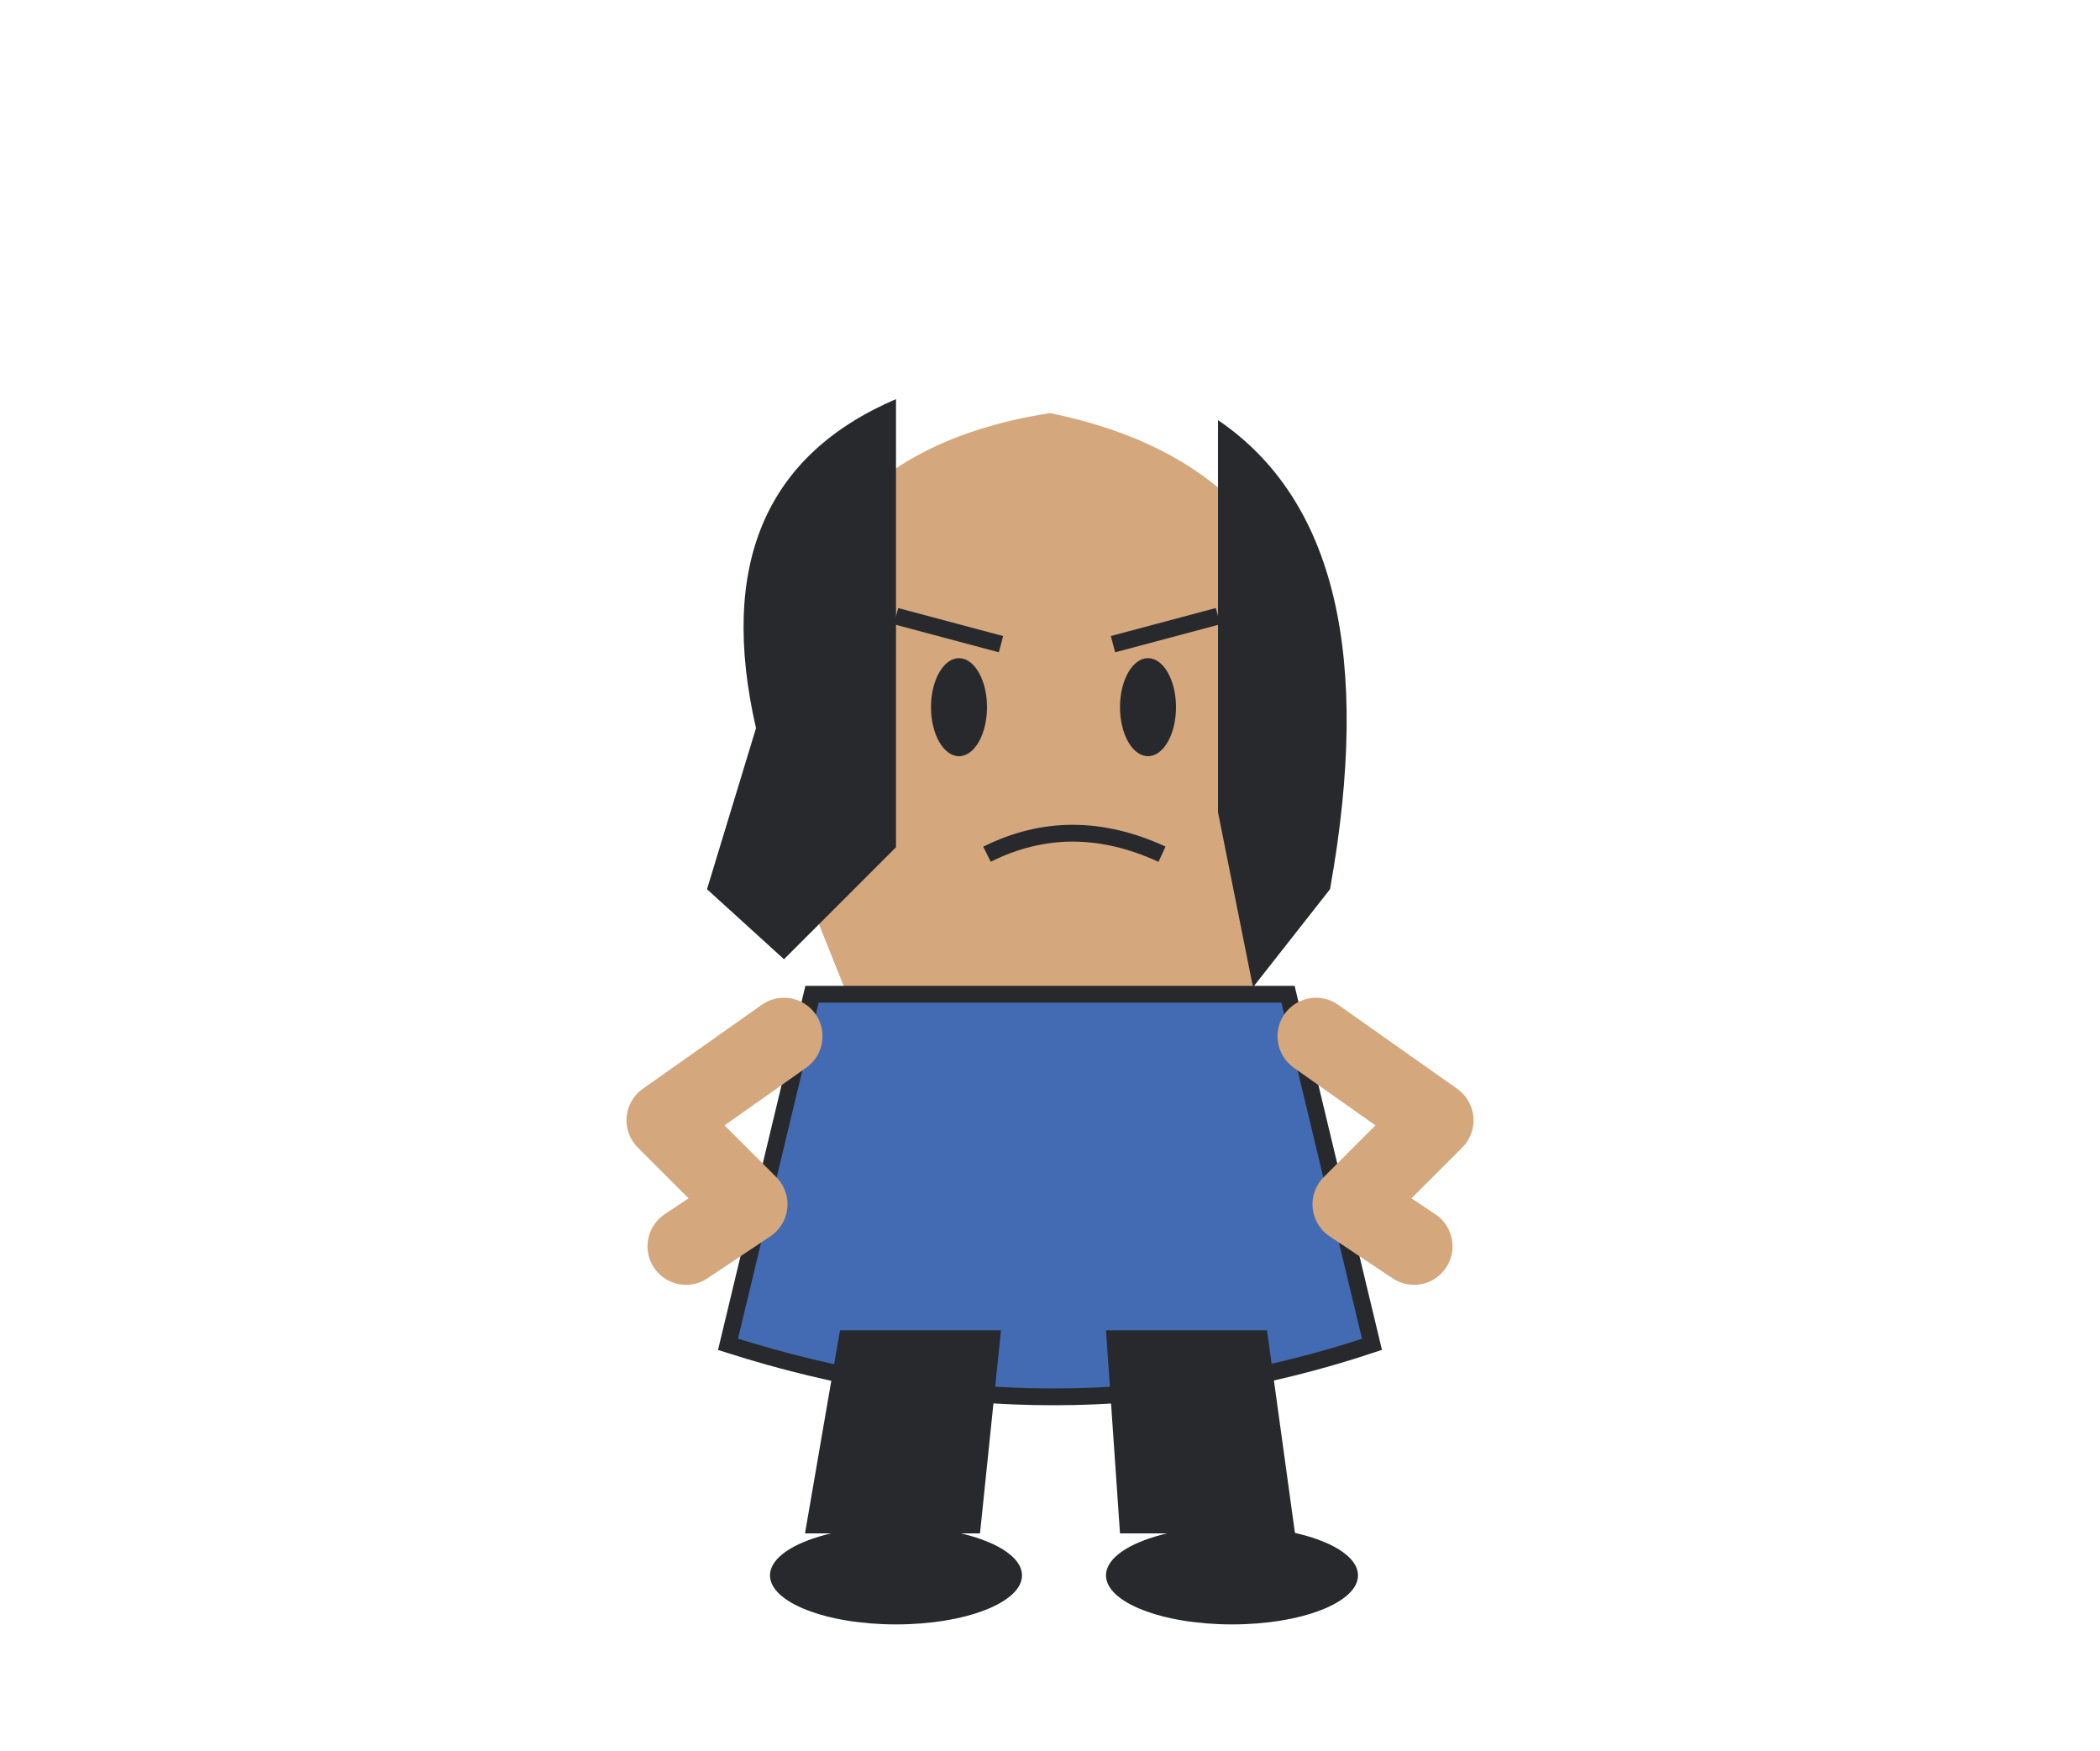
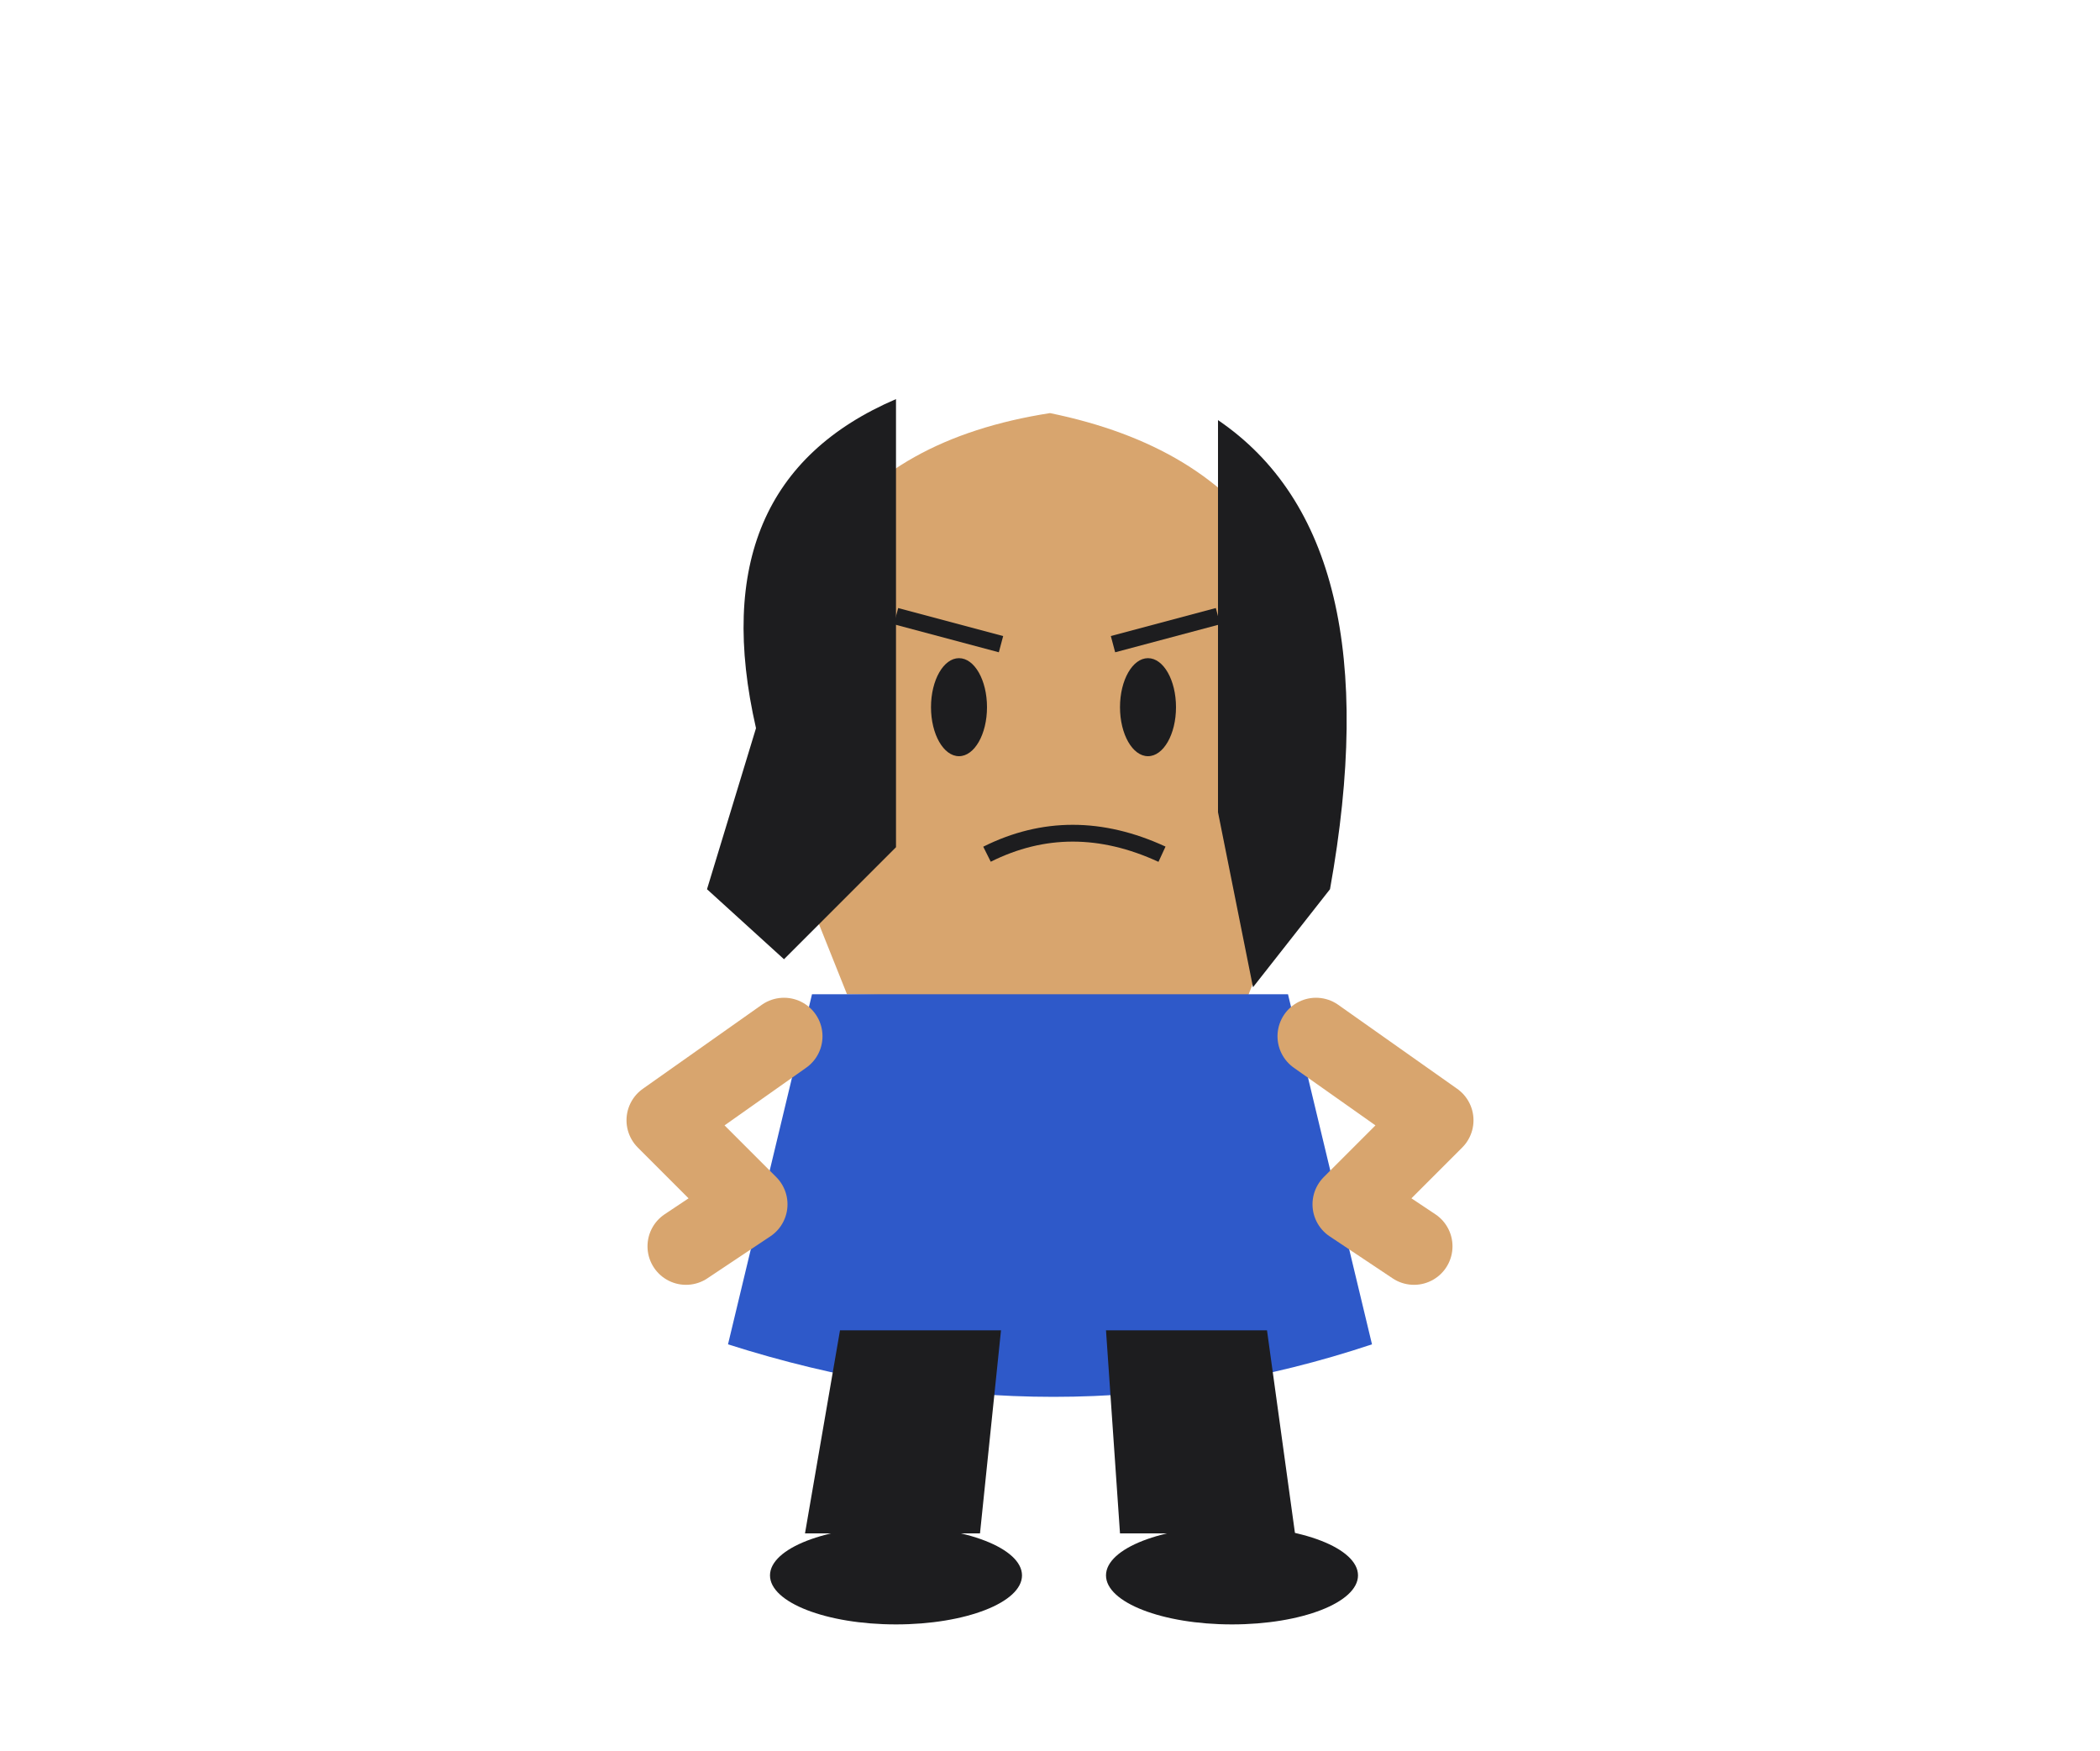
- <svg xmlns="http://www.w3.org/2000/svg" width="300" height="250" viewBox="0 0 300 250">
-   <path d="M111 117 Q105 66 150 59 Q194 68 188 117 L178 143 L121 142Z" fill="#D4A77C" />
-   <path d="M108 104 Q100 69 128 57 L128 121 L112 137 L101 127Z M174 60 Q199 77 190 127 L179 141 L174 116Z" fill="#27292D" />
-   <path d="M128 88 L143 92 M159 92 L174 88" stroke="#27292D" stroke-width="2.4" />
-   <ellipse cx="137" cy="101" rx="4" ry="7" fill="#27292D" />
-   <ellipse cx="164" cy="101" rx="4" ry="7" fill="#27292D" />
-   <path d="M141 122 Q153 116 166 122" fill="none" stroke="#27292D" stroke-width="2.4" />
-   <path d="M116 142 L184 142 L196 192 Q151 207 104 192Z" fill="#426BB3" stroke="#27292D" stroke-width="2.4" />
-   <path d="M112 148 L95 160 L107 172 L98 178 M188 148 L205 160 L193 172 L202 178" fill="none" stroke="#D4A77C" stroke-width="11" stroke-linecap="round" stroke-linejoin="round" />
-   <path d="M120 190 L143 190 L140 219 L115 219Z M158 190 L181 190 L185 219 L160 219Z" fill="#27292D" />
-   <ellipse cx="128" cy="225" rx="18" ry="7" fill="#27292D" />
-   <ellipse cx="176" cy="225" rx="18" ry="7" fill="#27292D" />
+ <svg xmlns="http://www.w3.org/2000/svg" width="300" height="250" viewBox="25 0 250 250">
+   <path d="M111 117 Q105 66 150 59 Q194 68 188 117 L178 143 L121 142Z" fill="#D8A56E" />
+   <path d="M108 104 Q100 69 128 57 L128 121 L112 137 L101 127Z M174 60 Q199 77 190 127 L179 141 L174 116Z" fill="#1D1D1F" />
+   <path d="M128 88 L143 92 M159 92 L174 88" stroke="#1D1D1F" stroke-width="2.4" />
+   <ellipse cx="137" cy="101" rx="4" ry="7" fill="#1D1D1F" />
+   <ellipse cx="164" cy="101" rx="4" ry="7" fill="#1D1D1F" />
+   <path d="M141 122 Q153 116 166 122" fill="none" stroke="#1D1D1F" stroke-width="2.4" />
+   <path d="M116 142 L184 142 L196 192 Q151 207 104 192Z" fill="#2E59C9" />
+   <path d="M112 148 L95 160 L107 172 L98 178 M188 148 L205 160 L193 172 L202 178" fill="none" stroke="#D8A56E" stroke-width="11" stroke-linecap="round" stroke-linejoin="round" />
+   <path d="M120 190 L143 190 L140 219 L115 219Z M158 190 L181 190 L185 219 L160 219Z" fill="#1D1D1F" />
+   <ellipse cx="128" cy="225" rx="18" ry="7" fill="#1D1D1F" />
+   <ellipse cx="176" cy="225" rx="18" ry="7" fill="#1D1D1F" />
</svg>
